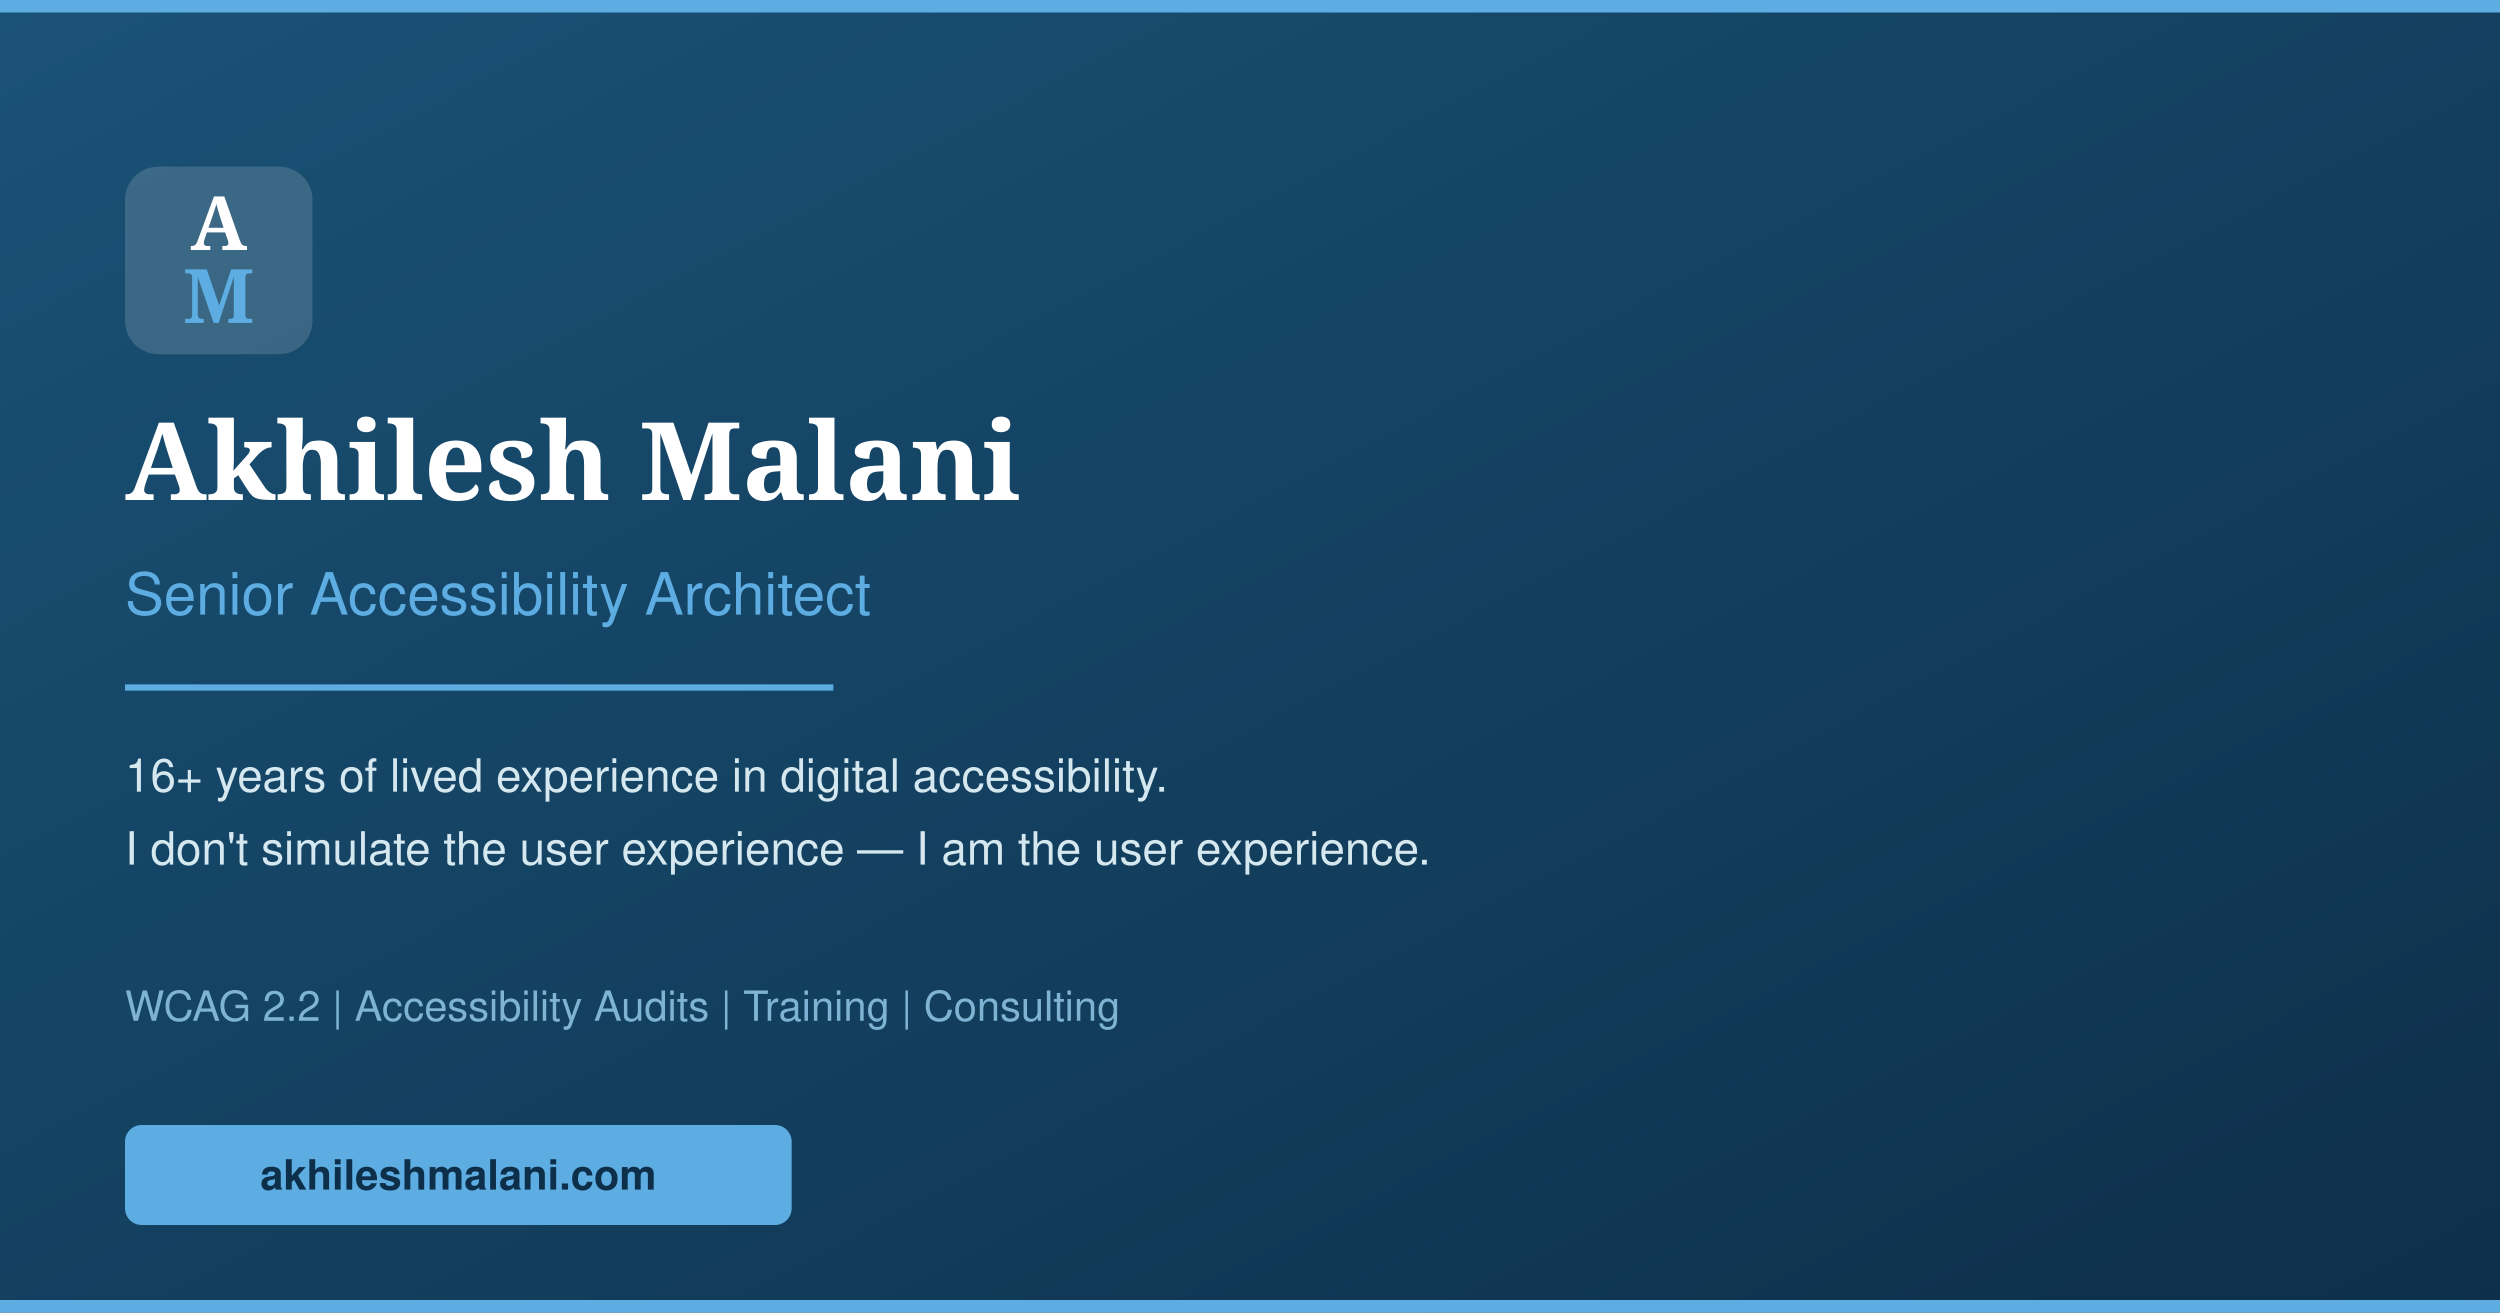
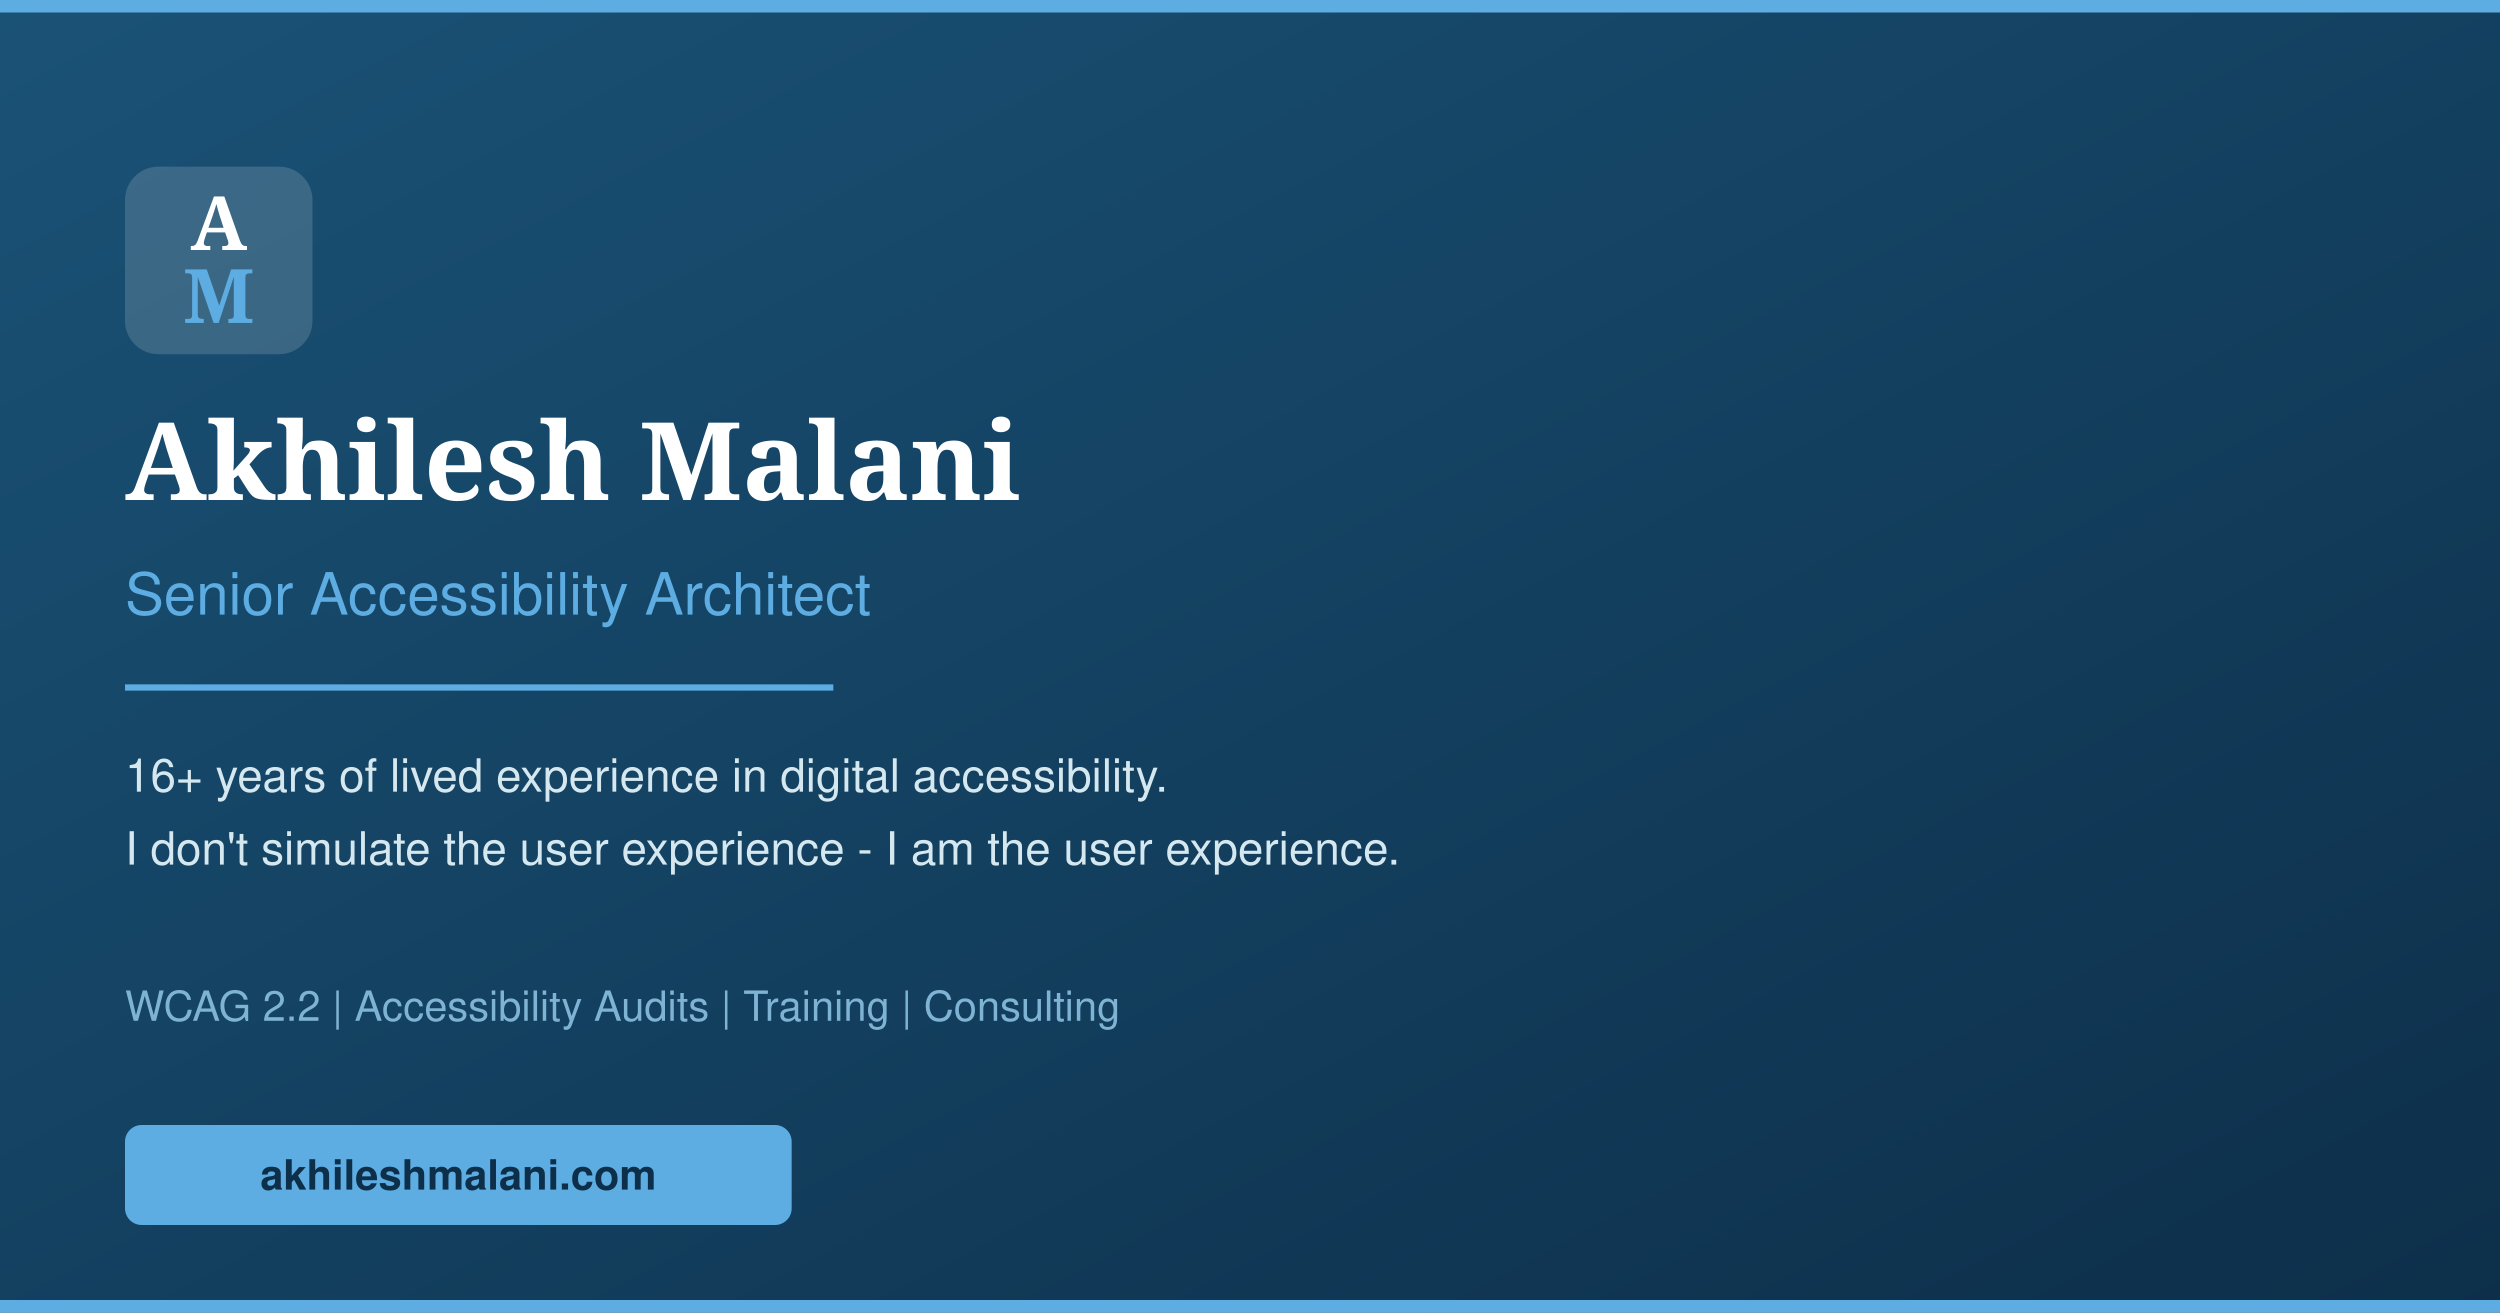
<svg xmlns="http://www.w3.org/2000/svg" width="1200" height="630" viewBox="0 0 1200 630">
  <defs>
    <linearGradient id="bg" x1="0%" y1="0%" x2="100%" y2="100%">
      <stop offset="0%" style="stop-color:#1a5276" />
      <stop offset="100%" style="stop-color:#0d2f4a" />
    </linearGradient>
  </defs>
  <rect width="1200" height="630" fill="url(#bg)" />
  <rect x="0" y="0" width="1200" height="6" fill="#5dade2" />
  <rect x="60" y="80" width="90" height="90" rx="16" fill="#ffffff" opacity="0.15" />
  <text x="105" y="120" text-anchor="middle" font-family="Georgia,serif" font-size="36" font-weight="bold" fill="#ffffff">A</text>
  <text x="105" y="155" text-anchor="middle" font-family="Georgia,serif" font-size="36" font-weight="bold" fill="#5dade2">M</text>
  <text x="60" y="240" font-family="Georgia,serif" font-size="52" font-weight="bold" fill="#ffffff">Akhilesh Malani</text>
  <text x="60" y="295" font-family="Segoe UI,Helvetica,Arial,sans-serif" font-size="28" fill="#5dade2">Senior Accessibility Architect</text>
  <line x1="60" y1="330" x2="400" y2="330" stroke="#5dade2" stroke-width="3" />
  <text x="60" y="380" font-family="Segoe UI,Helvetica,Arial,sans-serif" font-size="22" fill="#d5e8f0">16+ years of lived experience in digital accessibility.</text>
-   <text x="60" y="415" font-family="Segoe UI,Helvetica,Arial,sans-serif" font-size="22" fill="#d5e8f0">I don't simulate the user experience — I am the user experience.</text>
+   <text x="60" y="415" font-family="Segoe UI,Helvetica,Arial,sans-serif" font-size="22" fill="#d5e8f0">I don't simulate the user experience - I am the user experience.</text>
  <text x="60" y="490" font-family="Segoe UI,Helvetica,Arial,sans-serif" font-size="20" fill="#7fb3d3">WCAG 2.2  |  Accessibility Audits  |  Training  |  Consulting</text>
  <rect x="60" y="540" width="320" height="48" rx="8" fill="#5dade2" />
  <text x="220" y="571" text-anchor="middle" font-family="Segoe UI,Helvetica,Arial,sans-serif" font-size="20" font-weight="bold" fill="#0d2f4a">akhileshmalani.com</text>
  <rect x="0" y="624" width="1200" height="6" fill="#5dade2" />
</svg>
